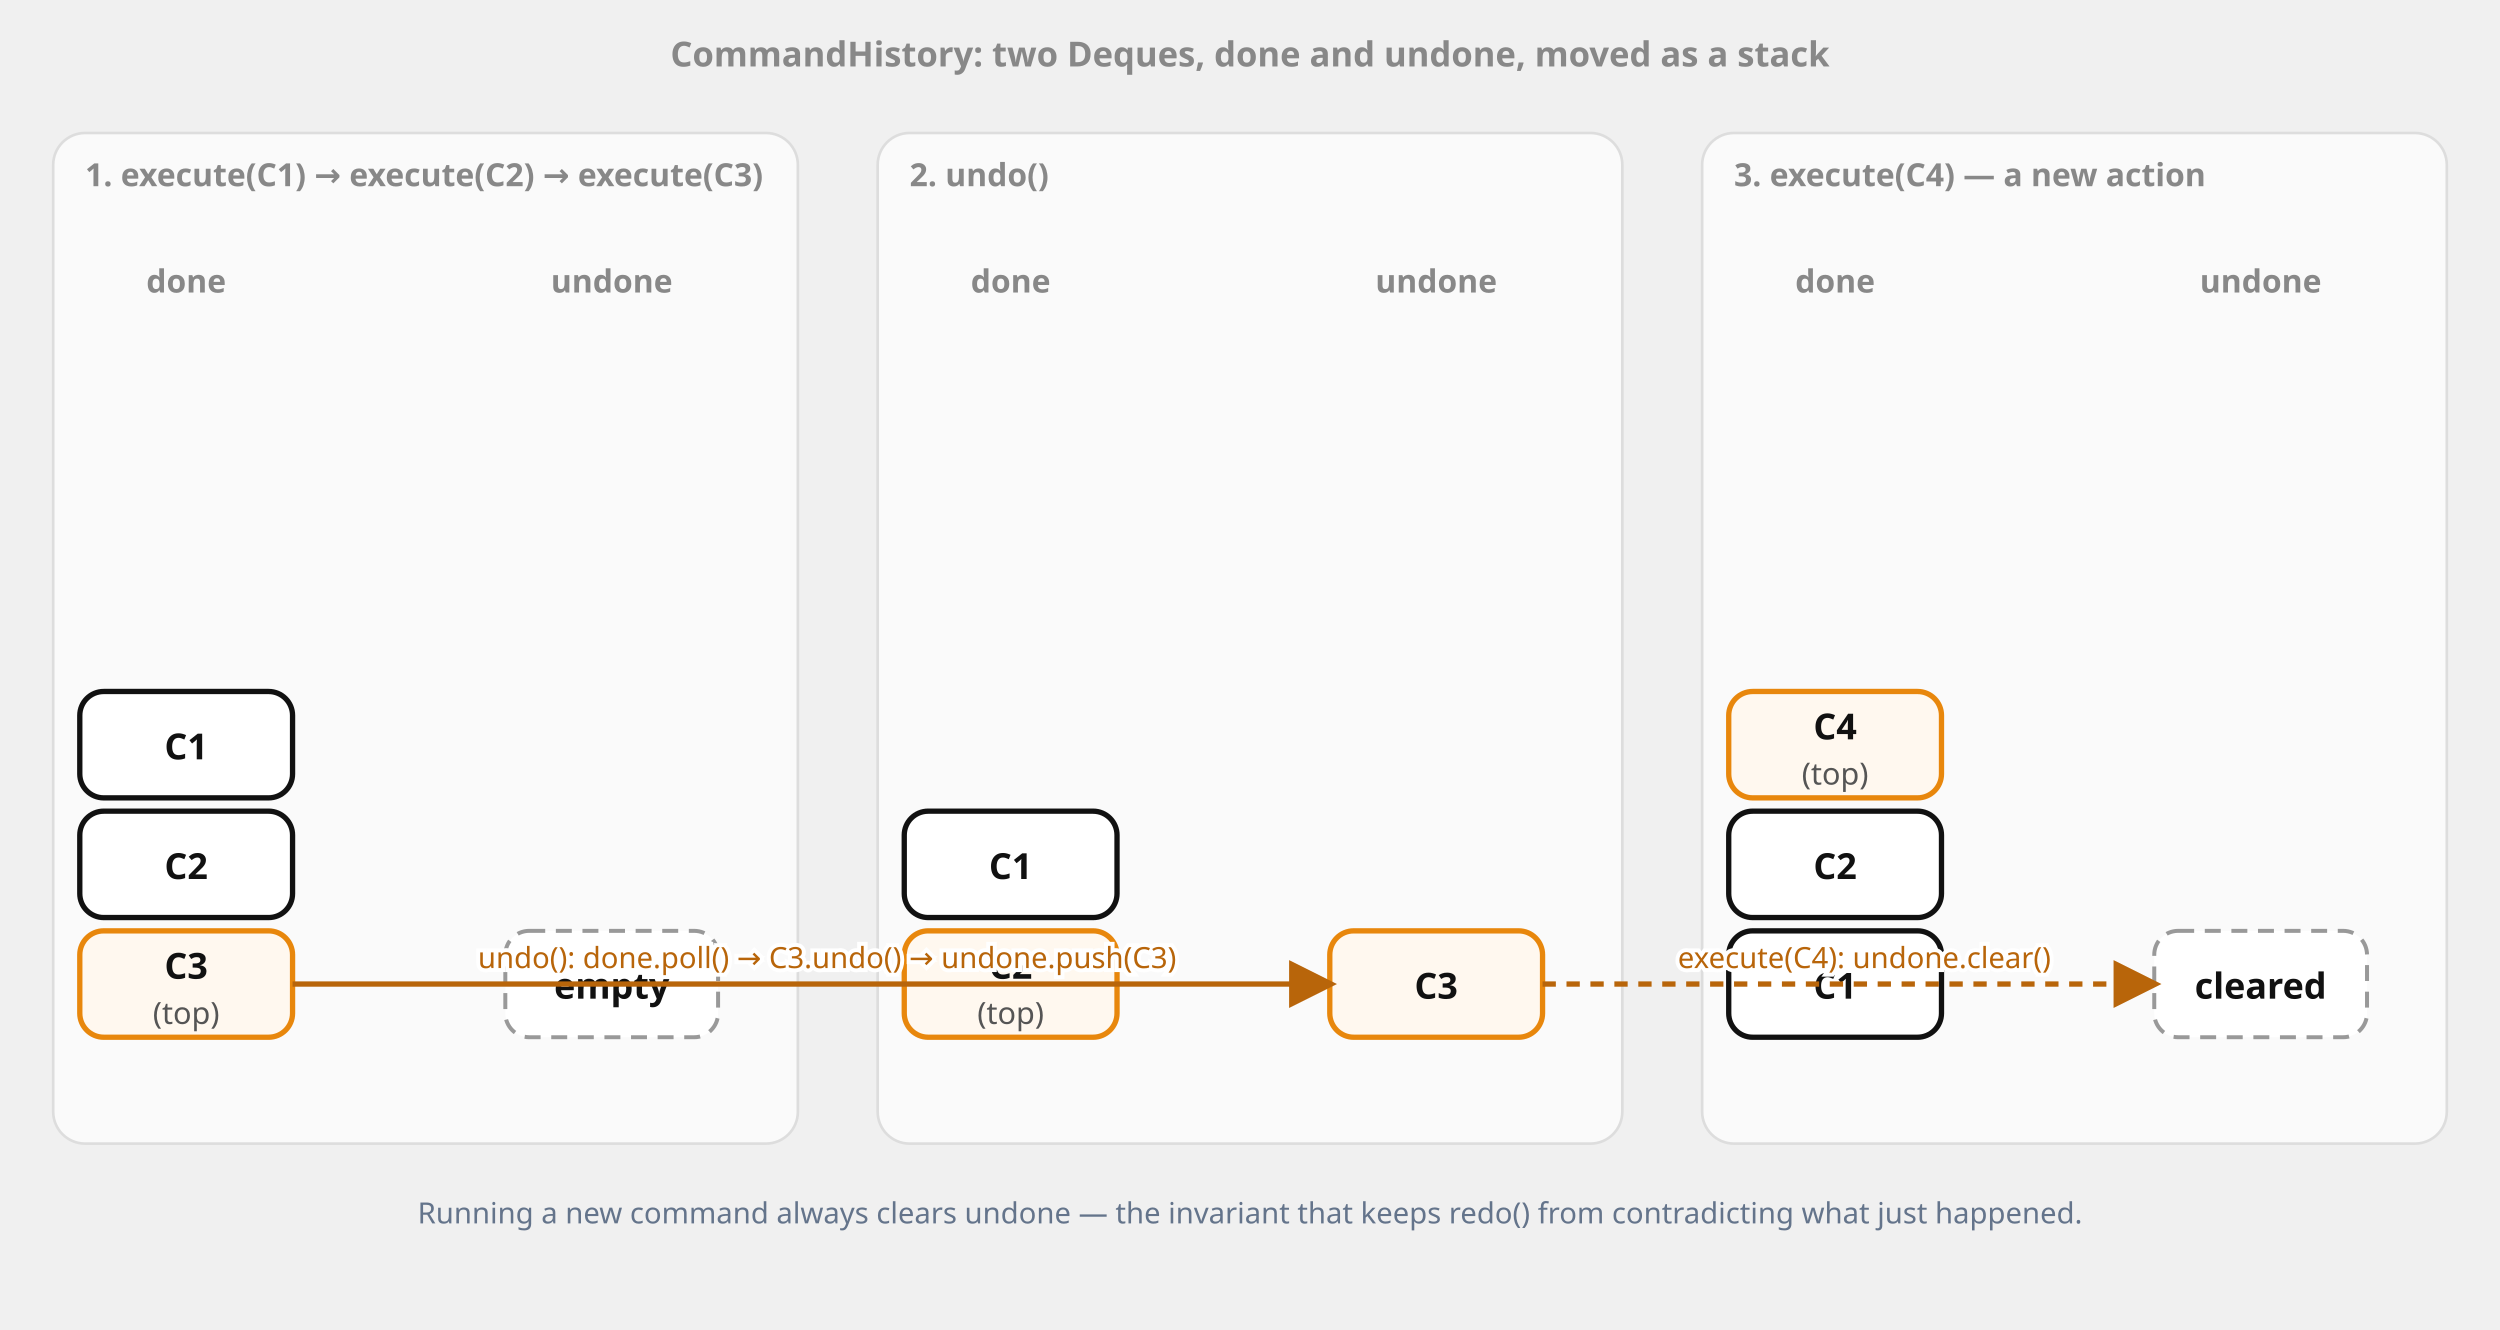
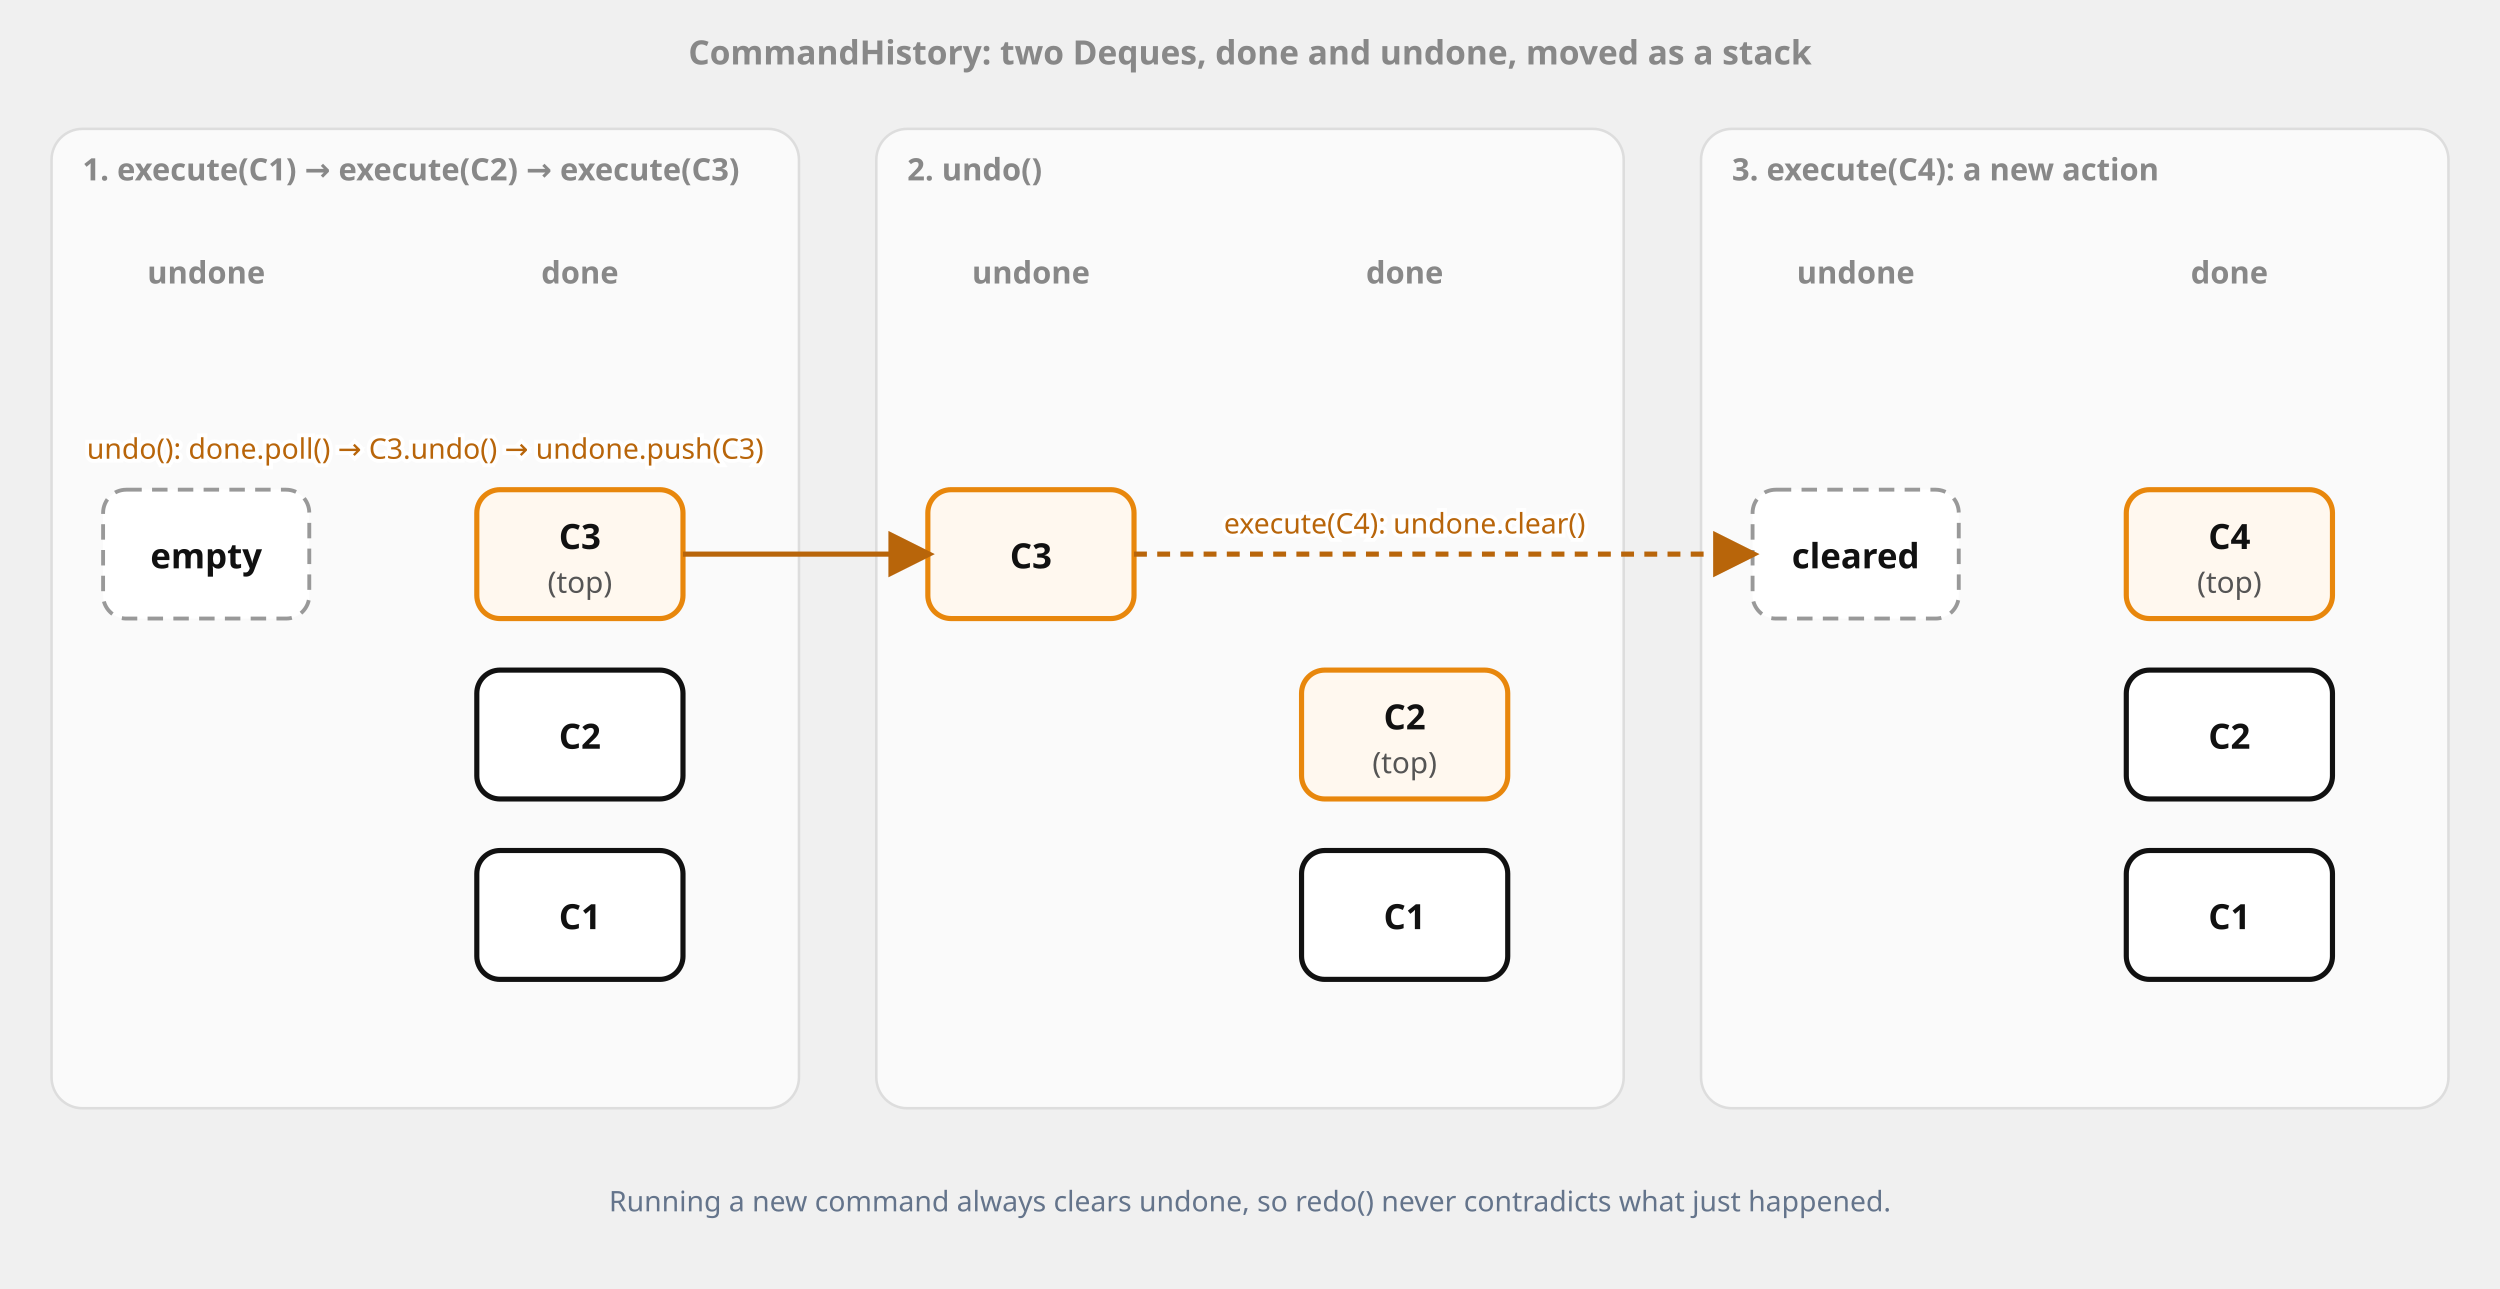
- <svg xmlns="http://www.w3.org/2000/svg" viewBox="0 0 940 500" font-family="'Red Hat Text', system-ui, sans-serif" role="img">
+ <svg xmlns="http://www.w3.org/2000/svg" viewBox="0 0 970 500" font-family="'Red Hat Text', system-ui, sans-serif" role="img">
  <defs>
    <marker id="a" viewBox="0 0 10 10" refX="8.5" refY="5" markerWidth="9" markerHeight="9" orient="auto-start-reverse">
      <path d="M0,0 L10,5 L0,10 z" fill="#555" />
    </marker>
    <marker id="am" viewBox="0 0 10 10" refX="8.5" refY="5" markerWidth="9" markerHeight="9" orient="auto-start-reverse">
      <path d="M0,0 L10,5 L0,10 z" fill="#b8650a" />
    </marker>
  </defs>
-   <rect x="20" y="50" width="280" height="380" rx="12" fill="#fafafa" stroke="#ddd" />
+   <rect x="20" y="50" width="290" height="380" rx="12" fill="#fafafa" stroke="#ddd" />
  <text x="32" y="70" font-size="12" font-weight="700" fill="#888">1. execute(C1) → execute(C2) → execute(C3)</text>
-   <rect x="330" y="50" width="280" height="380" rx="12" fill="#fafafa" stroke="#ddd" />
-   <text x="342" y="70" font-size="12" font-weight="700" fill="#888">2. undo()</text>
-   <rect x="640" y="50" width="280" height="380" rx="12" fill="#fafafa" stroke="#ddd" />
-   <text x="652" y="70" font-size="12" font-weight="700" fill="#888">3. execute(C4) — a new action</text>
-   <rect x="30" y="260" width="80" height="40" rx="9" fill="#ffffff" stroke="#111111" stroke-width="2" />
-   <text x="70.0" y="285.5" font-size="13.5" font-weight="700" fill="#111111" text-anchor="middle">C1</text>
-   <rect x="30" y="305" width="80" height="40" rx="9" fill="#ffffff" stroke="#111111" stroke-width="2" />
-   <text x="70.0" y="330.5" font-size="13.5" font-weight="700" fill="#111111" text-anchor="middle">C2</text>
-   <rect x="30" y="350" width="80" height="40" rx="9" fill="#fff8ef" stroke="#e8870c" stroke-width="2" />
-   <text x="70.0" y="368.0" font-size="13.5" font-weight="700" fill="#111111" text-anchor="middle">C3</text>
-   <text x="70.0" y="385.0" font-size="11.5" fill="#555555" text-anchor="middle">(top)</text>
-   <rect x="190" y="350" width="80" height="40" rx="9" fill="#ffffff" stroke="#999999" stroke-width="1.5" stroke-dasharray="6 4" />
-   <text x="230.0" y="375.5" font-size="13.5" font-weight="700" fill="#111111" text-anchor="middle">empty</text>
-   <rect x="340" y="305" width="80" height="40" rx="9" fill="#ffffff" stroke="#111111" stroke-width="2" />
-   <text x="380.0" y="330.5" font-size="13.5" font-weight="700" fill="#111111" text-anchor="middle">C1</text>
-   <rect x="340" y="350" width="80" height="40" rx="9" fill="#fff8ef" stroke="#e8870c" stroke-width="2" />
-   <text x="380.0" y="368.0" font-size="13.5" font-weight="700" fill="#111111" text-anchor="middle">C2</text>
-   <text x="380.0" y="385.0" font-size="11.5" fill="#555555" text-anchor="middle">(top)</text>
-   <rect x="500" y="350" width="80" height="40" rx="9" fill="#fff8ef" stroke="#e8870c" stroke-width="2" />
-   <text x="540.0" y="375.5" font-size="13.5" font-weight="700" fill="#111111" text-anchor="middle">C3</text>
-   <rect x="650" y="260" width="80" height="40" rx="9" fill="#fff8ef" stroke="#e8870c" stroke-width="2" />
-   <text x="690.0" y="278.0" font-size="13.5" font-weight="700" fill="#111111" text-anchor="middle">C4</text>
-   <text x="690.0" y="295.0" font-size="11.5" fill="#555555" text-anchor="middle">(top)</text>
-   <rect x="650" y="305" width="80" height="40" rx="9" fill="#ffffff" stroke="#111111" stroke-width="2" />
-   <text x="690.0" y="330.5" font-size="13.5" font-weight="700" fill="#111111" text-anchor="middle">C2</text>
-   <rect x="650" y="350" width="80" height="40" rx="9" fill="#ffffff" stroke="#111111" stroke-width="2" />
-   <text x="690.0" y="375.5" font-size="13.5" font-weight="700" fill="#111111" text-anchor="middle">C1</text>
-   <rect x="810" y="350" width="80" height="40" rx="9" fill="#ffffff" stroke="#999999" stroke-width="1.5" stroke-dasharray="6 4" />
-   <text x="850.0" y="375.5" font-size="13.5" font-weight="700" fill="#111111" text-anchor="middle">cleared</text>
-   <path d="M110,370 L500,370" fill="none" stroke="#b8650a" stroke-width="2" marker-end="url(#am)" />
-   <text x="311.0" y="364.0" font-size="11" fill="#ffffff" stroke="#ffffff" stroke-width="3" paint-order="stroke" text-anchor="middle">undo(): done.poll() → C3.undo() → undone.push(C3)</text>
-   <text x="311.0" y="364.0" font-size="11" fill="#b8650a" text-anchor="middle">undo(): done.poll() → C3.undo() → undone.push(C3)</text>
-   <path d="M580,370 L810,370" fill="none" stroke="#b8650a" stroke-width="2" stroke-dasharray="5 4" marker-end="url(#am)" />
-   <text x="701.0" y="364.0" font-size="11" fill="#ffffff" stroke="#ffffff" stroke-width="3" paint-order="stroke" text-anchor="middle">execute(C4): undone.clear()</text>
-   <text x="701.0" y="364.0" font-size="11" fill="#b8650a" text-anchor="middle">execute(C4): undone.clear()</text>
-   <text x="470" y="25" font-size="13" fill="#888" text-anchor="middle" font-weight="700">CommandHistory: two Deques, done and undone, moved as a stack</text>
-   <text x="70" y="110" font-size="12" fill="#888" text-anchor="middle" font-weight="700">done</text>
-   <text x="230" y="110" font-size="12" fill="#888" text-anchor="middle" font-weight="700">undone</text>
-   <text x="380" y="110" font-size="12" fill="#888" text-anchor="middle" font-weight="700">done</text>
-   <text x="540" y="110" font-size="12" fill="#888" text-anchor="middle" font-weight="700">undone</text>
-   <text x="690" y="110" font-size="12" fill="#888" text-anchor="middle" font-weight="700">done</text>
-   <text x="850" y="110" font-size="12" fill="#888" text-anchor="middle" font-weight="700">undone</text>
-   <text x="470" y="460" font-size="11" fill="#64748b" text-anchor="middle">Running a new command always clears undone — the invariant that keeps redo() from contradicting what just happened.</text>
+   <rect x="340" y="50" width="290" height="380" rx="12" fill="#fafafa" stroke="#ddd" />
+   <text x="352" y="70" font-size="12" font-weight="700" fill="#888">2. undo()</text>
+   <rect x="660" y="50" width="290" height="380" rx="12" fill="#fafafa" stroke="#ddd" />
+   <text x="672" y="70" font-size="12" font-weight="700" fill="#888">3. execute(C4): a new action</text>
+   <rect x="185" y="190" width="80" height="50" rx="9" fill="#fff8ef" stroke="#e8870c" stroke-width="2" />
+   <text x="225.0" y="213.0" font-size="13.5" font-weight="700" fill="#111111" text-anchor="middle">C3</text>
+   <text x="225.0" y="230.0" font-size="11.5" fill="#555555" text-anchor="middle">(top)</text>
+   <rect x="185" y="260" width="80" height="50" rx="9" fill="#ffffff" stroke="#111111" stroke-width="2" />
+   <text x="225.0" y="290.5" font-size="13.5" font-weight="700" fill="#111111" text-anchor="middle">C2</text>
+   <rect x="185" y="330" width="80" height="50" rx="9" fill="#ffffff" stroke="#111111" stroke-width="2" />
+   <text x="225.0" y="360.5" font-size="13.5" font-weight="700" fill="#111111" text-anchor="middle">C1</text>
+   <rect x="40" y="190" width="80" height="50" rx="9" fill="#ffffff" stroke="#999999" stroke-width="1.5" stroke-dasharray="6 4" />
+   <text x="80.0" y="220.5" font-size="13.5" font-weight="700" fill="#111111" text-anchor="middle">empty</text>
+   <rect x="505" y="260" width="80" height="50" rx="9" fill="#fff8ef" stroke="#e8870c" stroke-width="2" />
+   <text x="545.0" y="283.0" font-size="13.5" font-weight="700" fill="#111111" text-anchor="middle">C2</text>
+   <text x="545.0" y="300.0" font-size="11.5" fill="#555555" text-anchor="middle">(top)</text>
+   <rect x="505" y="330" width="80" height="50" rx="9" fill="#ffffff" stroke="#111111" stroke-width="2" />
+   <text x="545.0" y="360.5" font-size="13.5" font-weight="700" fill="#111111" text-anchor="middle">C1</text>
+   <rect x="360" y="190" width="80" height="50" rx="9" fill="#fff8ef" stroke="#e8870c" stroke-width="2" />
+   <text x="400.0" y="220.5" font-size="13.5" font-weight="700" fill="#111111" text-anchor="middle">C3</text>
+   <rect x="825" y="190" width="80" height="50" rx="9" fill="#fff8ef" stroke="#e8870c" stroke-width="2" />
+   <text x="865.0" y="213.0" font-size="13.5" font-weight="700" fill="#111111" text-anchor="middle">C4</text>
+   <text x="865.0" y="230.0" font-size="11.5" fill="#555555" text-anchor="middle">(top)</text>
+   <rect x="825" y="260" width="80" height="50" rx="9" fill="#ffffff" stroke="#111111" stroke-width="2" />
+   <text x="865.0" y="290.5" font-size="13.5" font-weight="700" fill="#111111" text-anchor="middle">C2</text>
+   <rect x="825" y="330" width="80" height="50" rx="9" fill="#ffffff" stroke="#111111" stroke-width="2" />
+   <text x="865.0" y="360.5" font-size="13.5" font-weight="700" fill="#111111" text-anchor="middle">C1</text>
+   <rect x="680" y="190" width="80" height="50" rx="9" fill="#ffffff" stroke="#999999" stroke-width="1.5" stroke-dasharray="6 4" />
+   <text x="720.0" y="220.5" font-size="13.5" font-weight="700" fill="#111111" text-anchor="middle">cleared</text>
+   <path d="M265,215 L360,215" fill="none" stroke="#b8650a" stroke-width="2" marker-end="url(#am)" />
+   <text x="165.0" y="178.0" font-size="11" fill="#ffffff" stroke="#ffffff" stroke-width="3" paint-order="stroke" text-anchor="middle">undo(): done.poll() → C3.undo() → undone.push(C3)</text>
+   <text x="165.0" y="178.0" font-size="11" fill="#b8650a" text-anchor="middle">undo(): done.poll() → C3.undo() → undone.push(C3)</text>
+   <path d="M440,215 L680,215" fill="none" stroke="#b8650a" stroke-width="2" stroke-dasharray="5 4" marker-end="url(#am)" />
+   <text x="545.0" y="207.0" font-size="11" fill="#ffffff" stroke="#ffffff" stroke-width="3" paint-order="stroke" text-anchor="middle">execute(C4): undone.clear()</text>
+   <text x="545.0" y="207.0" font-size="11" fill="#b8650a" text-anchor="middle">execute(C4): undone.clear()</text>
+   <text x="485" y="25" font-size="13" fill="#888" text-anchor="middle" font-weight="700">CommandHistory: two Deques, done and undone, moved as a stack</text>
+   <text x="225" y="110" font-size="12" fill="#888" text-anchor="middle" font-weight="700">done</text>
+   <text x="80" y="110" font-size="12" fill="#888" text-anchor="middle" font-weight="700">undone</text>
+   <text x="545" y="110" font-size="12" fill="#888" text-anchor="middle" font-weight="700">done</text>
+   <text x="400" y="110" font-size="12" fill="#888" text-anchor="middle" font-weight="700">undone</text>
+   <text x="865" y="110" font-size="12" fill="#888" text-anchor="middle" font-weight="700">done</text>
+   <text x="720" y="110" font-size="12" fill="#888" text-anchor="middle" font-weight="700">undone</text>
+   <text x="485" y="470" font-size="11" fill="#64748b" text-anchor="middle">Running a new command always clears undone, so redo() never contradicts what just happened.</text>
</svg>
